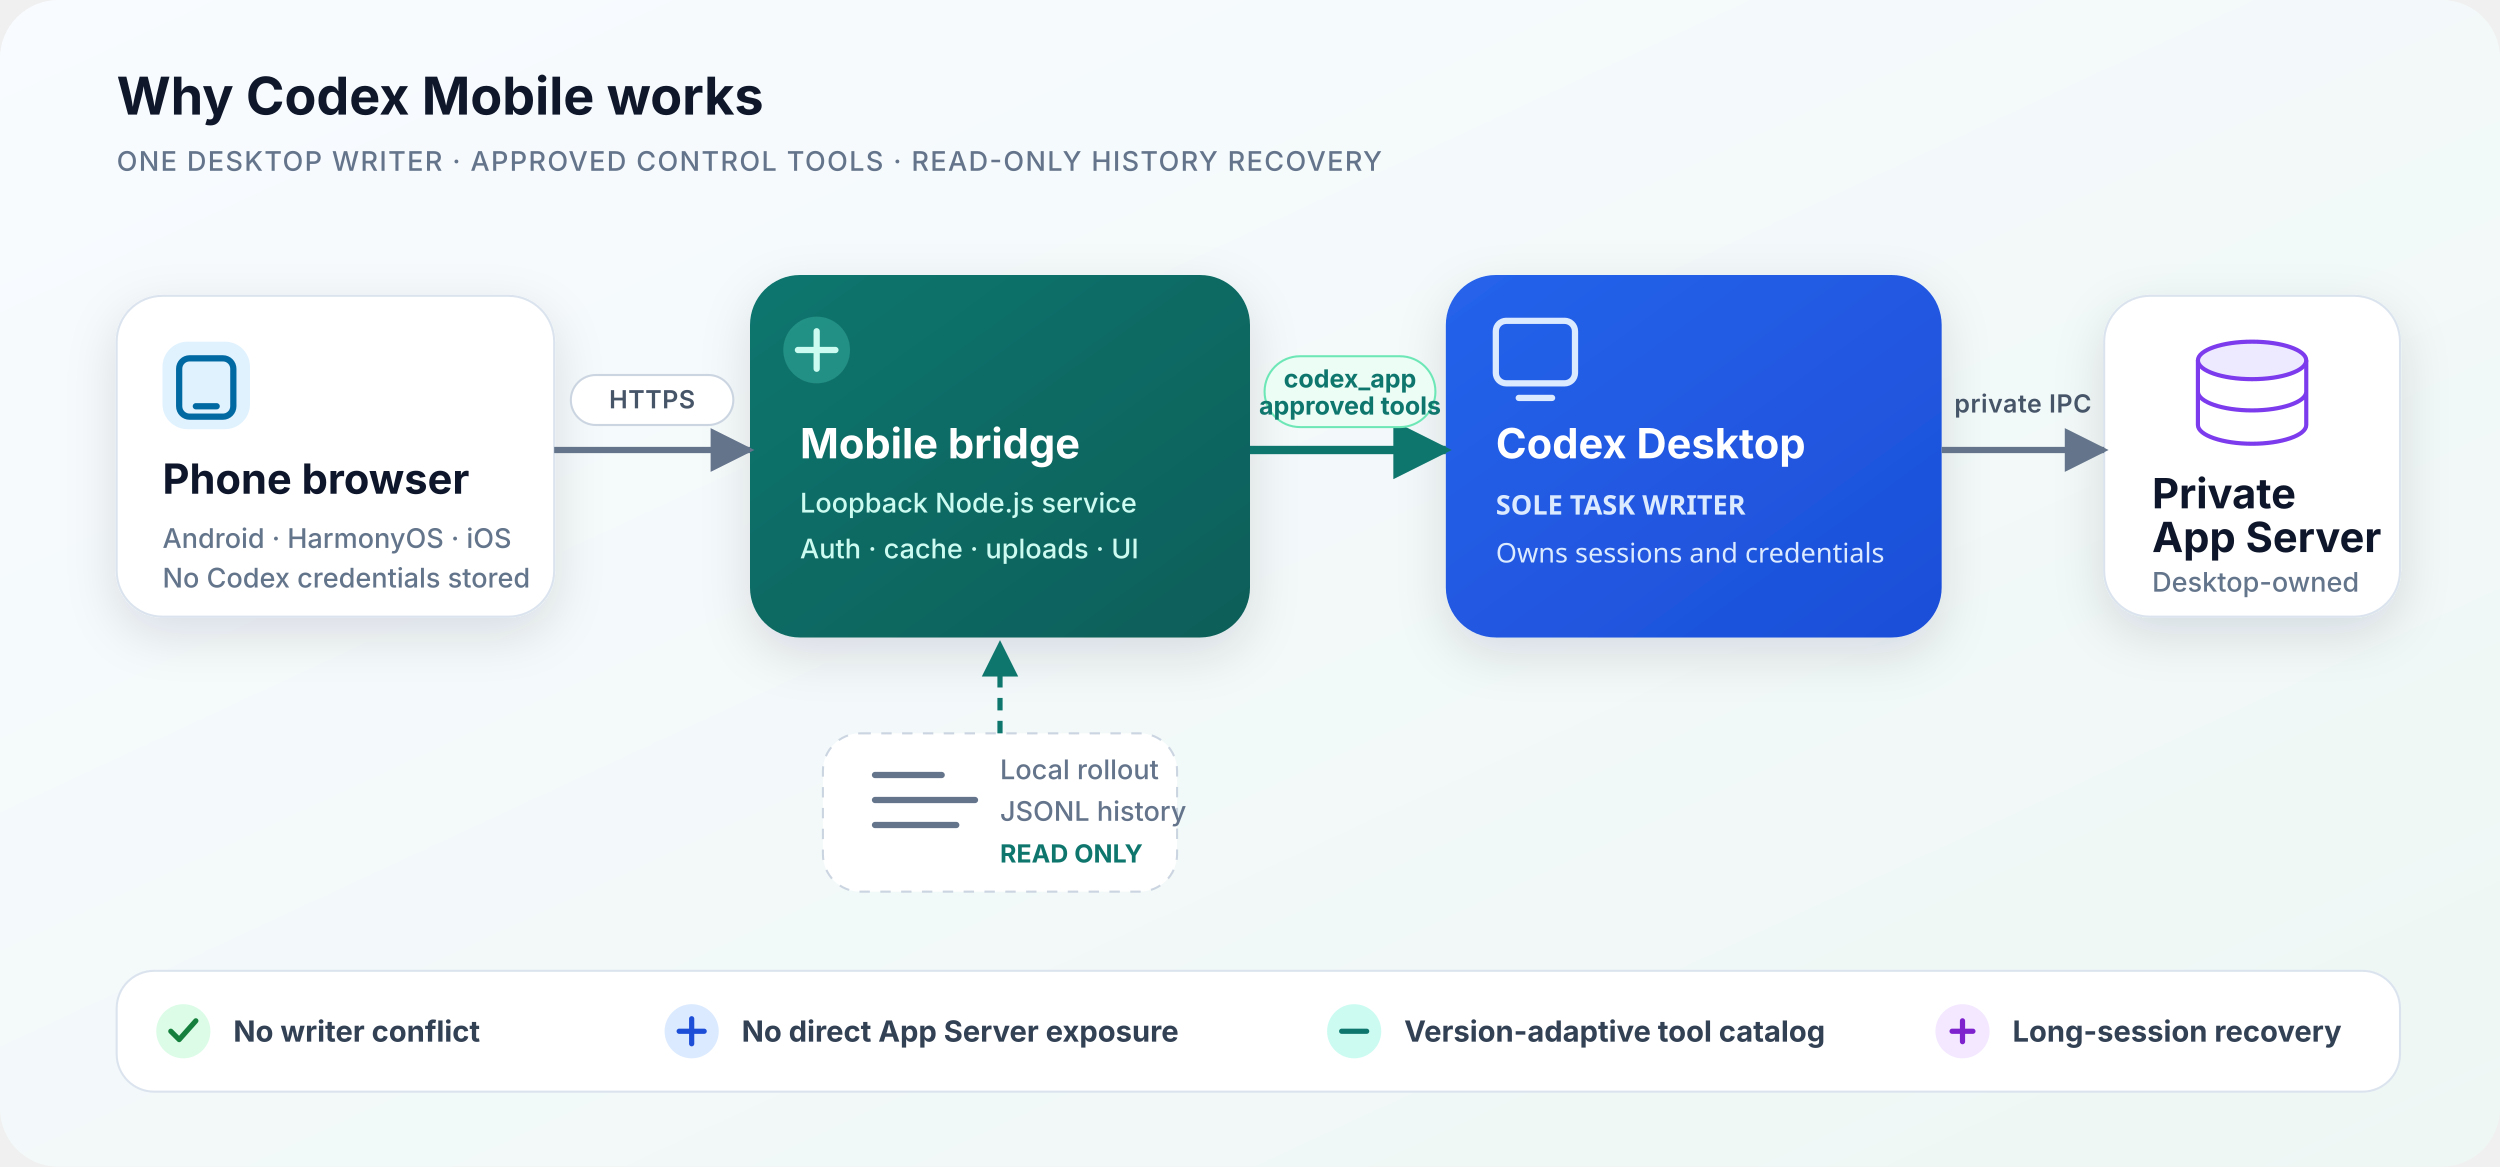
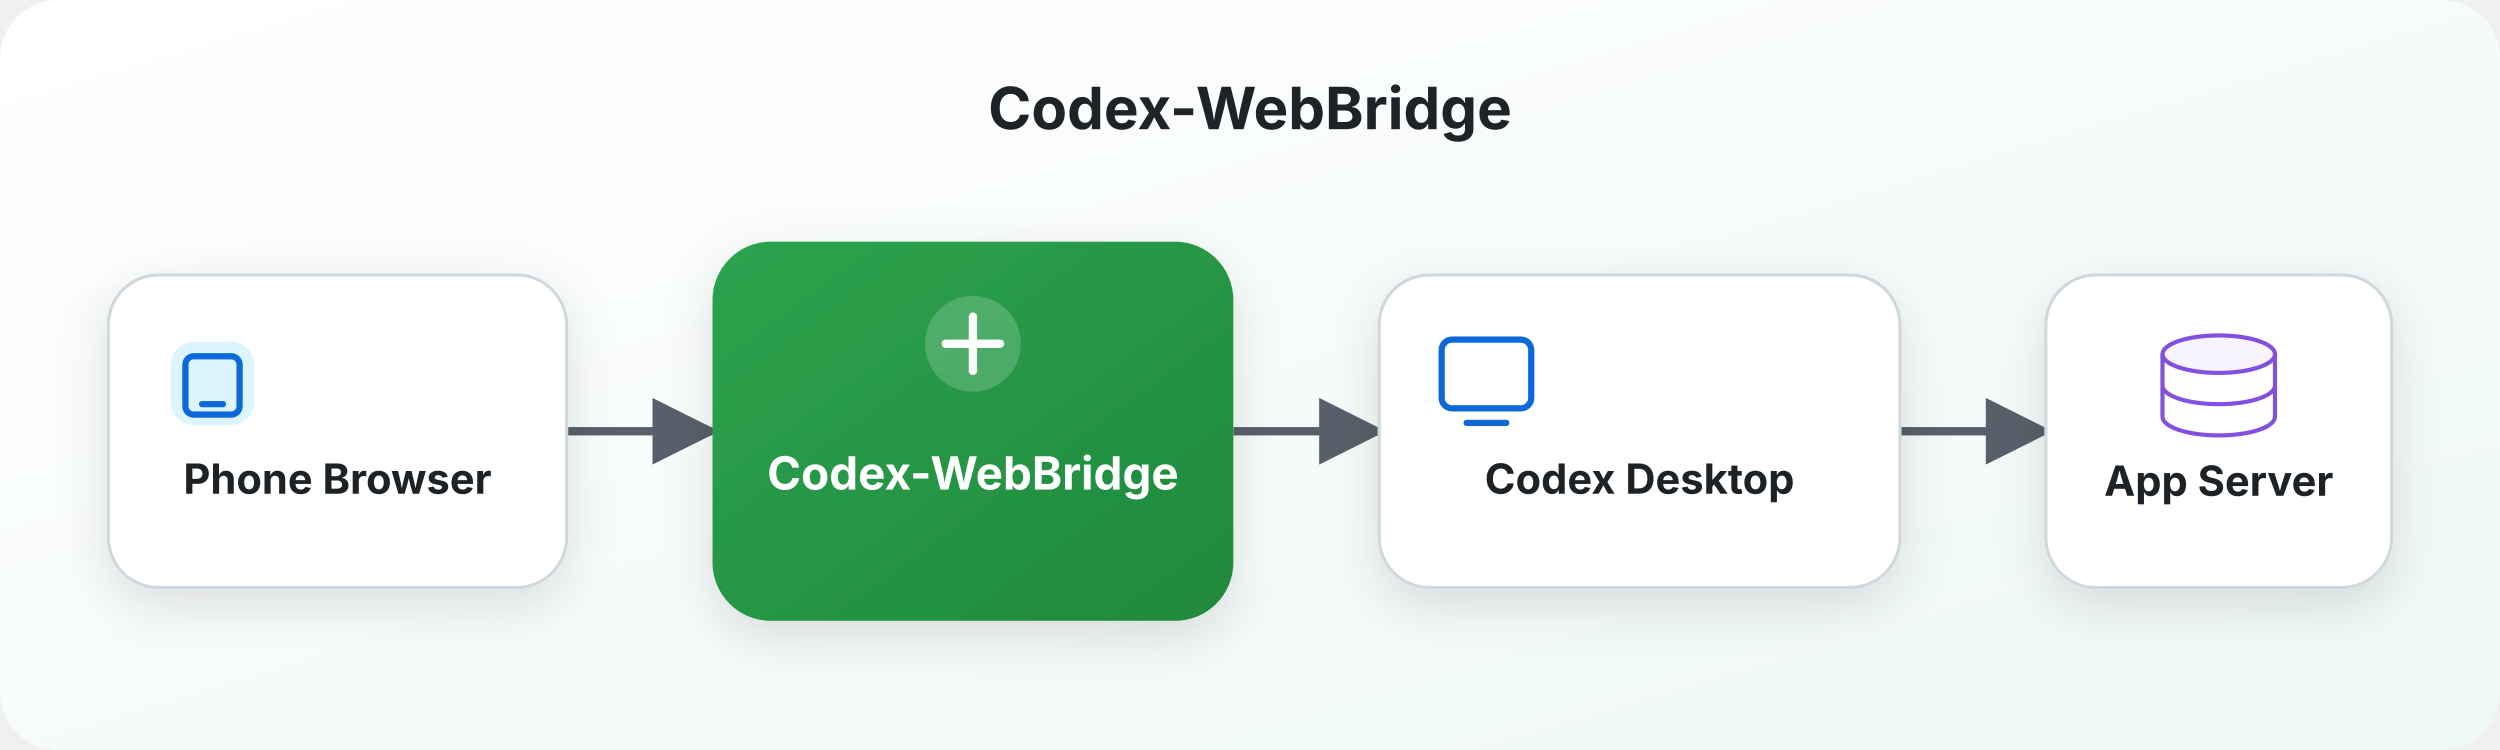
- <svg xmlns="http://www.w3.org/2000/svg" width="1200" height="560" viewBox="0 0 1200 560" role="img" aria-labelledby="title desc">
+ <svg xmlns="http://www.w3.org/2000/svg" width="1200" height="360" viewBox="0 0 1200 360" role="img" aria-labelledby="title desc">
  <defs>
-     <linearGradient id="bg" x1="0" y1="0" x2="1" y2="1">
-       <stop offset="0" stop-color="#f8fbff" />
-       <stop offset="1" stop-color="#eef7f4" />
+     <linearGradient id="background" x1="0" y1="0" x2="1" y2="1">
+       <stop offset="0" stop-color="#ffffff" />
+       <stop offset="1" stop-color="#eef8f5" />
    </linearGradient>
    <linearGradient id="bridge" x1="0" y1="0" x2="1" y2="1">
-       <stop offset="0" stop-color="#0f766e" />
-       <stop offset="1" stop-color="#115e59" />
+       <stop offset="0" stop-color="#2da44e" />
+       <stop offset="1" stop-color="#1f883d" />
    </linearGradient>
-     <linearGradient id="desktop" x1="0" y1="0" x2="1" y2="1">
-       <stop offset="0" stop-color="#2563eb" />
-       <stop offset="1" stop-color="#1d4ed8" />
-     </linearGradient>
-     <filter id="shadow" x="-20%" y="-20%" width="140%" height="160%">
-       <feDropShadow dx="0" dy="8" stdDeviation="12" flood-color="#0f172a" flood-opacity=".12" />
+     <filter id="shadow" x="-20%" y="-30%" width="140%" height="170%">
+       <feDropShadow dx="0" dy="8" stdDeviation="12" flood-color="#1f2328" flood-opacity=".12" />
    </filter>
-     <marker id="arrow" viewBox="0 0 10 10" refX="9" refY="5" markerWidth="7" markerHeight="7" orient="auto-start-reverse">
-       <path d="M 0 0 L 10 5 L 0 10 z" fill="#64748b" />
-     </marker>
-     <marker id="arrow-green" viewBox="0 0 10 10" refX="9" refY="5" markerWidth="7" markerHeight="7" orient="auto-start-reverse">
-       <path d="M 0 0 L 10 5 L 0 10 z" fill="#0f766e" />
+     <marker id="arrow" viewBox="0 0 10 10" refX="9" refY="5" markerWidth="8" markerHeight="8" orient="auto">
+       <path d="M0 0 10 5 0 10Z" fill="#57606a" />
    </marker>
    <style>
-       .title{font:700 25px ui-sans-serif,system-ui,-apple-system,"Segoe UI",sans-serif;fill:#0f172a}
-       .subtitle{font:500 13px ui-sans-serif,system-ui,-apple-system,"Segoe UI",sans-serif;fill:#64748b;letter-spacing:.05em}
-       .node-title{font:700 20px ui-sans-serif,system-ui,-apple-system,"Segoe UI",sans-serif;fill:#0f172a}
-       .node-sub{font:500 13px ui-sans-serif,system-ui,-apple-system,"Segoe UI",sans-serif;fill:#64748b}
-       .node-light{font:700 20px ui-sans-serif,system-ui,-apple-system,"Segoe UI",sans-serif;fill:#fff}
-       .sub-light{font:500 13px ui-sans-serif,system-ui,-apple-system,"Segoe UI",sans-serif;fill:#ccfbf1}
-       .edge{font:600 12px ui-sans-serif,system-ui,-apple-system,"Segoe UI",sans-serif;fill:#475569;letter-spacing:.02em}
-       .pill{font:700 12px ui-sans-serif,system-ui,-apple-system,"Segoe UI",sans-serif;fill:#0f766e}
-       .reason{font:650 14px ui-sans-serif,system-ui,-apple-system,"Segoe UI",sans-serif;fill:#334155}
-       @media (prefers-color-scheme:dark){
-         #surface{fill:#0b1220}.title,.node-title{fill:#f8fafc}.subtitle,.node-sub{fill:#94a3b8}.reason{fill:#cbd5e1}.edge{fill:#94a3b8}
-         .neutral{fill:#111c2d;stroke:#334155}.reason-box{fill:#101b2a;stroke:#334155}.rollout{fill:#172033;stroke:#475569}
-       }
+       .heading{font:700 28px ui-sans-serif,system-ui,-apple-system,"Segoe UI",sans-serif;fill:#1f2328}
+       .label{font:700 20px ui-sans-serif,system-ui,-apple-system,"Segoe UI",sans-serif;fill:#1f2328}
+       .bridge-label{font:700 22px ui-sans-serif,system-ui,-apple-system,"Segoe UI",sans-serif;fill:#fff}
+       .box{fill:#fff;stroke:#d0d7de;stroke-width:1.5}
    </style>
  </defs>
-   <rect id="surface" width="1200" height="560" rx="28" fill="url(#bg)" />
-   <text class="title" x="56" y="55">Why Codex Mobile works</text>
-   <text class="subtitle" x="56" y="82">ONE DESKTOP WRITER · APPROVED CONTROL TOOLS · READ-ONLY HISTORY RECOVERY</text>
+   <rect id="surface" width="1200" height="360" rx="28" fill="url(#background)" />
+   <text class="heading" x="600" y="62" text-anchor="middle">Codex-WebBridge</text>
+   <path d="M272 207H342" fill="none" stroke="#57606a" stroke-width="4" marker-end="url(#arrow)" />
+   <path d="M592 207H662" fill="none" stroke="#57606a" stroke-width="4" marker-end="url(#arrow)" />
+   <path d="M912 207H982" fill="none" stroke="#57606a" stroke-width="4" marker-end="url(#arrow)" />
  <g filter="url(#shadow)">
-     <rect class="neutral" x="56" y="142" width="210" height="154" rx="22" fill="#fff" stroke="#dbe4ee" />
-     <rect x="78" y="164" width="42" height="42" rx="12" fill="#e0f2fe" />
-     <path d="M91 172h16a5 5 0 0 1 5 5v18a5 5 0 0 1-5 5H91a5 5 0 0 1-5-5v-18a5 5 0 0 1 5-5zm3 23h10" fill="none" stroke="#0369a1" stroke-width="3" stroke-linecap="round" />
-     <text class="node-title" x="78" y="237">Phone browser</text>
-     <text class="node-sub" x="78" y="263">Android · HarmonyOS · iOS</text>
-     <text class="node-sub" x="78" y="282">No Codex credentials stored</text>
+     <rect class="box" x="52" y="132" width="220" height="150" rx="24" />
+     <rect x="82" y="164" width="40" height="40" rx="11" fill="#ddf4ff" />
+     <path d="M93 171h18a4 4 0 0 1 4 4v20a4 4 0 0 1-4 4H93a4 4 0 0 1-4-4v-20a4 4 0 0 1 4-4zm4 23h10" fill="none" stroke="#0969da" stroke-width="3" stroke-linecap="round" />
+     <text class="label" x="162" y="237" text-anchor="middle">Phone Browser</text>
  </g>
  <g filter="url(#shadow)">
-     <rect x="360" y="132" width="240" height="174" rx="24" fill="url(#bridge)" />
-     <circle cx="392" cy="168" r="16" fill="#5eead4" opacity=".25" />
-     <path d="M383 168h18m-9-9v18" stroke="#ccfbf1" stroke-width="3" stroke-linecap="round" />
-     <text class="node-light" x="384" y="220">Mobile bridge</text>
-     <text class="sub-light" x="384" y="246">Loopback Node.js service</text>
-     <text class="sub-light" x="384" y="268">Auth · cache · uploads · UI</text>
+     <rect x="342" y="116" width="250" height="182" rx="28" fill="url(#bridge)" />
+     <circle cx="467" cy="165" r="23" fill="#fff" opacity=".18" />
+     <path d="M454 165h26m-13-13v26" stroke="#fff" stroke-width="4" stroke-linecap="round" />
+     <text class="bridge-label" x="467" y="235" text-anchor="middle">Codex-WebBridge</text>
  </g>
  <g filter="url(#shadow)">
-     <rect x="694" y="132" width="238" height="174" rx="24" fill="url(#desktop)" />
-     <rect x="718" y="154" width="38" height="30" rx="5" fill="none" stroke="#dbeafe" stroke-width="3" />
-     <path d="M729 191h16" stroke="#dbeafe" stroke-width="3" stroke-linecap="round" />
-     <text class="node-light" x="718" y="220">Codex Desktop</text>
-     <text x="718" y="247" font-family="ui-sans-serif,system-ui" font-size="13" font-weight="700" fill="#dbeafe">SOLE TASK WRITER</text>
-     <text x="718" y="270" font-family="ui-sans-serif,system-ui" font-size="13" font-weight="500" fill="#dbeafe">Owns sessions and credentials</text>
+     <rect class="box" x="662" y="132" width="250" height="150" rx="24" />
+     <rect x="692" y="163" width="43" height="33" rx="5" fill="none" stroke="#0969da" stroke-width="3" />
+     <path d="M704 203h19" stroke="#0969da" stroke-width="3" stroke-linecap="round" />
+     <text class="label" x="787" y="237" text-anchor="middle">Codex Desktop</text>
  </g>
  <g filter="url(#shadow)">
-     <rect class="neutral" x="1010" y="142" width="142" height="154" rx="22" fill="#fff" stroke="#dbe4ee" />
-     <ellipse cx="1081" cy="173" rx="26" ry="9" fill="#ede9fe" stroke="#7c3aed" stroke-width="2" />
-     <path d="M1055 173v31c0 5 12 9 26 9s26-4 26-9v-31m-52 15c0 5 12 9 26 9s26-4 26-9" fill="none" stroke="#7c3aed" stroke-width="2" />
-     <text class="node-title" x="1033" y="244" font-size="17">Private</text>
-     <text class="node-title" x="1033" y="265" font-size="17">App Server</text>
-     <text class="node-sub" x="1033" y="284">Desktop-owned</text>
-   </g>
-   <path d="M266 216H360" fill="none" stroke="#64748b" stroke-width="3" marker-end="url(#arrow)" />
-   <rect x="274" y="180" width="78" height="24" rx="12" fill="#fff" stroke="#cbd5e1" />
-   <text class="edge" x="313" y="196" text-anchor="middle">HTTPS</text>
-   <path d="M600 216H694" fill="none" stroke="#0f766e" stroke-width="4" marker-end="url(#arrow-green)" />
-   <rect x="607" y="171" width="82" height="34" rx="17" fill="#ecfdf5" stroke="#6ee7b7" />
-   <text class="pill" x="648" y="186" text-anchor="middle">codex_app</text>
-   <text class="pill" x="648" y="199" text-anchor="middle" font-size="10">approved tools</text>
-   <path d="M932 216H1010" fill="none" stroke="#64748b" stroke-width="3" marker-end="url(#arrow)" />
-   <text class="edge" x="971" y="198" text-anchor="middle">private IPC</text>
-   <g>
-     <rect class="rollout" x="395" y="352" width="170" height="76" rx="18" fill="#fff" stroke="#cbd5e1" stroke-dasharray="5 5" />
-     <path d="M420 372h32m-32 12h48m-48 12h39" stroke="#64748b" stroke-width="3" stroke-linecap="round" />
-     <text class="node-sub" x="480" y="374">Local rollout</text>
-     <text class="node-sub" x="480" y="394">JSONL history</text>
-     <text class="pill" x="480" y="414">READ ONLY</text>
-     <path d="M480 352V309" fill="none" stroke="#0f766e" stroke-width="2.5" stroke-dasharray="6 5" marker-end="url(#arrow-green)" />
-   </g>
-   <g>
-     <rect class="reason-box" x="56" y="466" width="1096" height="58" rx="18" fill="#fff" stroke="#dbe4ee" />
-     <circle cx="88" cy="495" r="13" fill="#dcfce7" />
-     <path d="m82 495 4 4 8-9" fill="none" stroke="#15803d" stroke-width="2.5" stroke-linecap="round" stroke-linejoin="round" />
-     <text class="reason" x="112" y="500">No writer conflict</text>
-     <circle cx="332" cy="495" r="13" fill="#dbeafe" />
-     <path d="M326 495h12m-6-6v12" stroke="#1d4ed8" stroke-width="2.5" stroke-linecap="round" />
-     <text class="reason" x="356" y="500">No direct App Server exposure</text>
-     <circle cx="650" cy="495" r="13" fill="#ccfbf1" />
-     <path d="M644 495h12" stroke="#0f766e" stroke-width="2.5" stroke-linecap="round" />
-     <text class="reason" x="674" y="500">Version-adaptive tool catalog</text>
-     <circle cx="942" cy="495" r="13" fill="#f3e8ff" />
-     <path d="M937 495h10m-5-5v10" stroke="#7e22ce" stroke-width="2.5" stroke-linecap="round" />
-     <text class="reason" x="966" y="500">Long-session recovery</text>
+     <rect class="box" x="982" y="132" width="166" height="150" rx="24" />
+     <ellipse cx="1065" cy="170" rx="27" ry="9" fill="#f7f3ff" stroke="#8250df" stroke-width="2" />
+     <path d="M1038 170v30c0 5 12 9 27 9s27-4 27-9v-30m-54 15c0 5 12 9 27 9s27-4 27-9" fill="none" stroke="#8250df" stroke-width="2" />
+     <text class="label" x="1065" y="238" text-anchor="middle">App Server</text>
  </g>
</svg>
